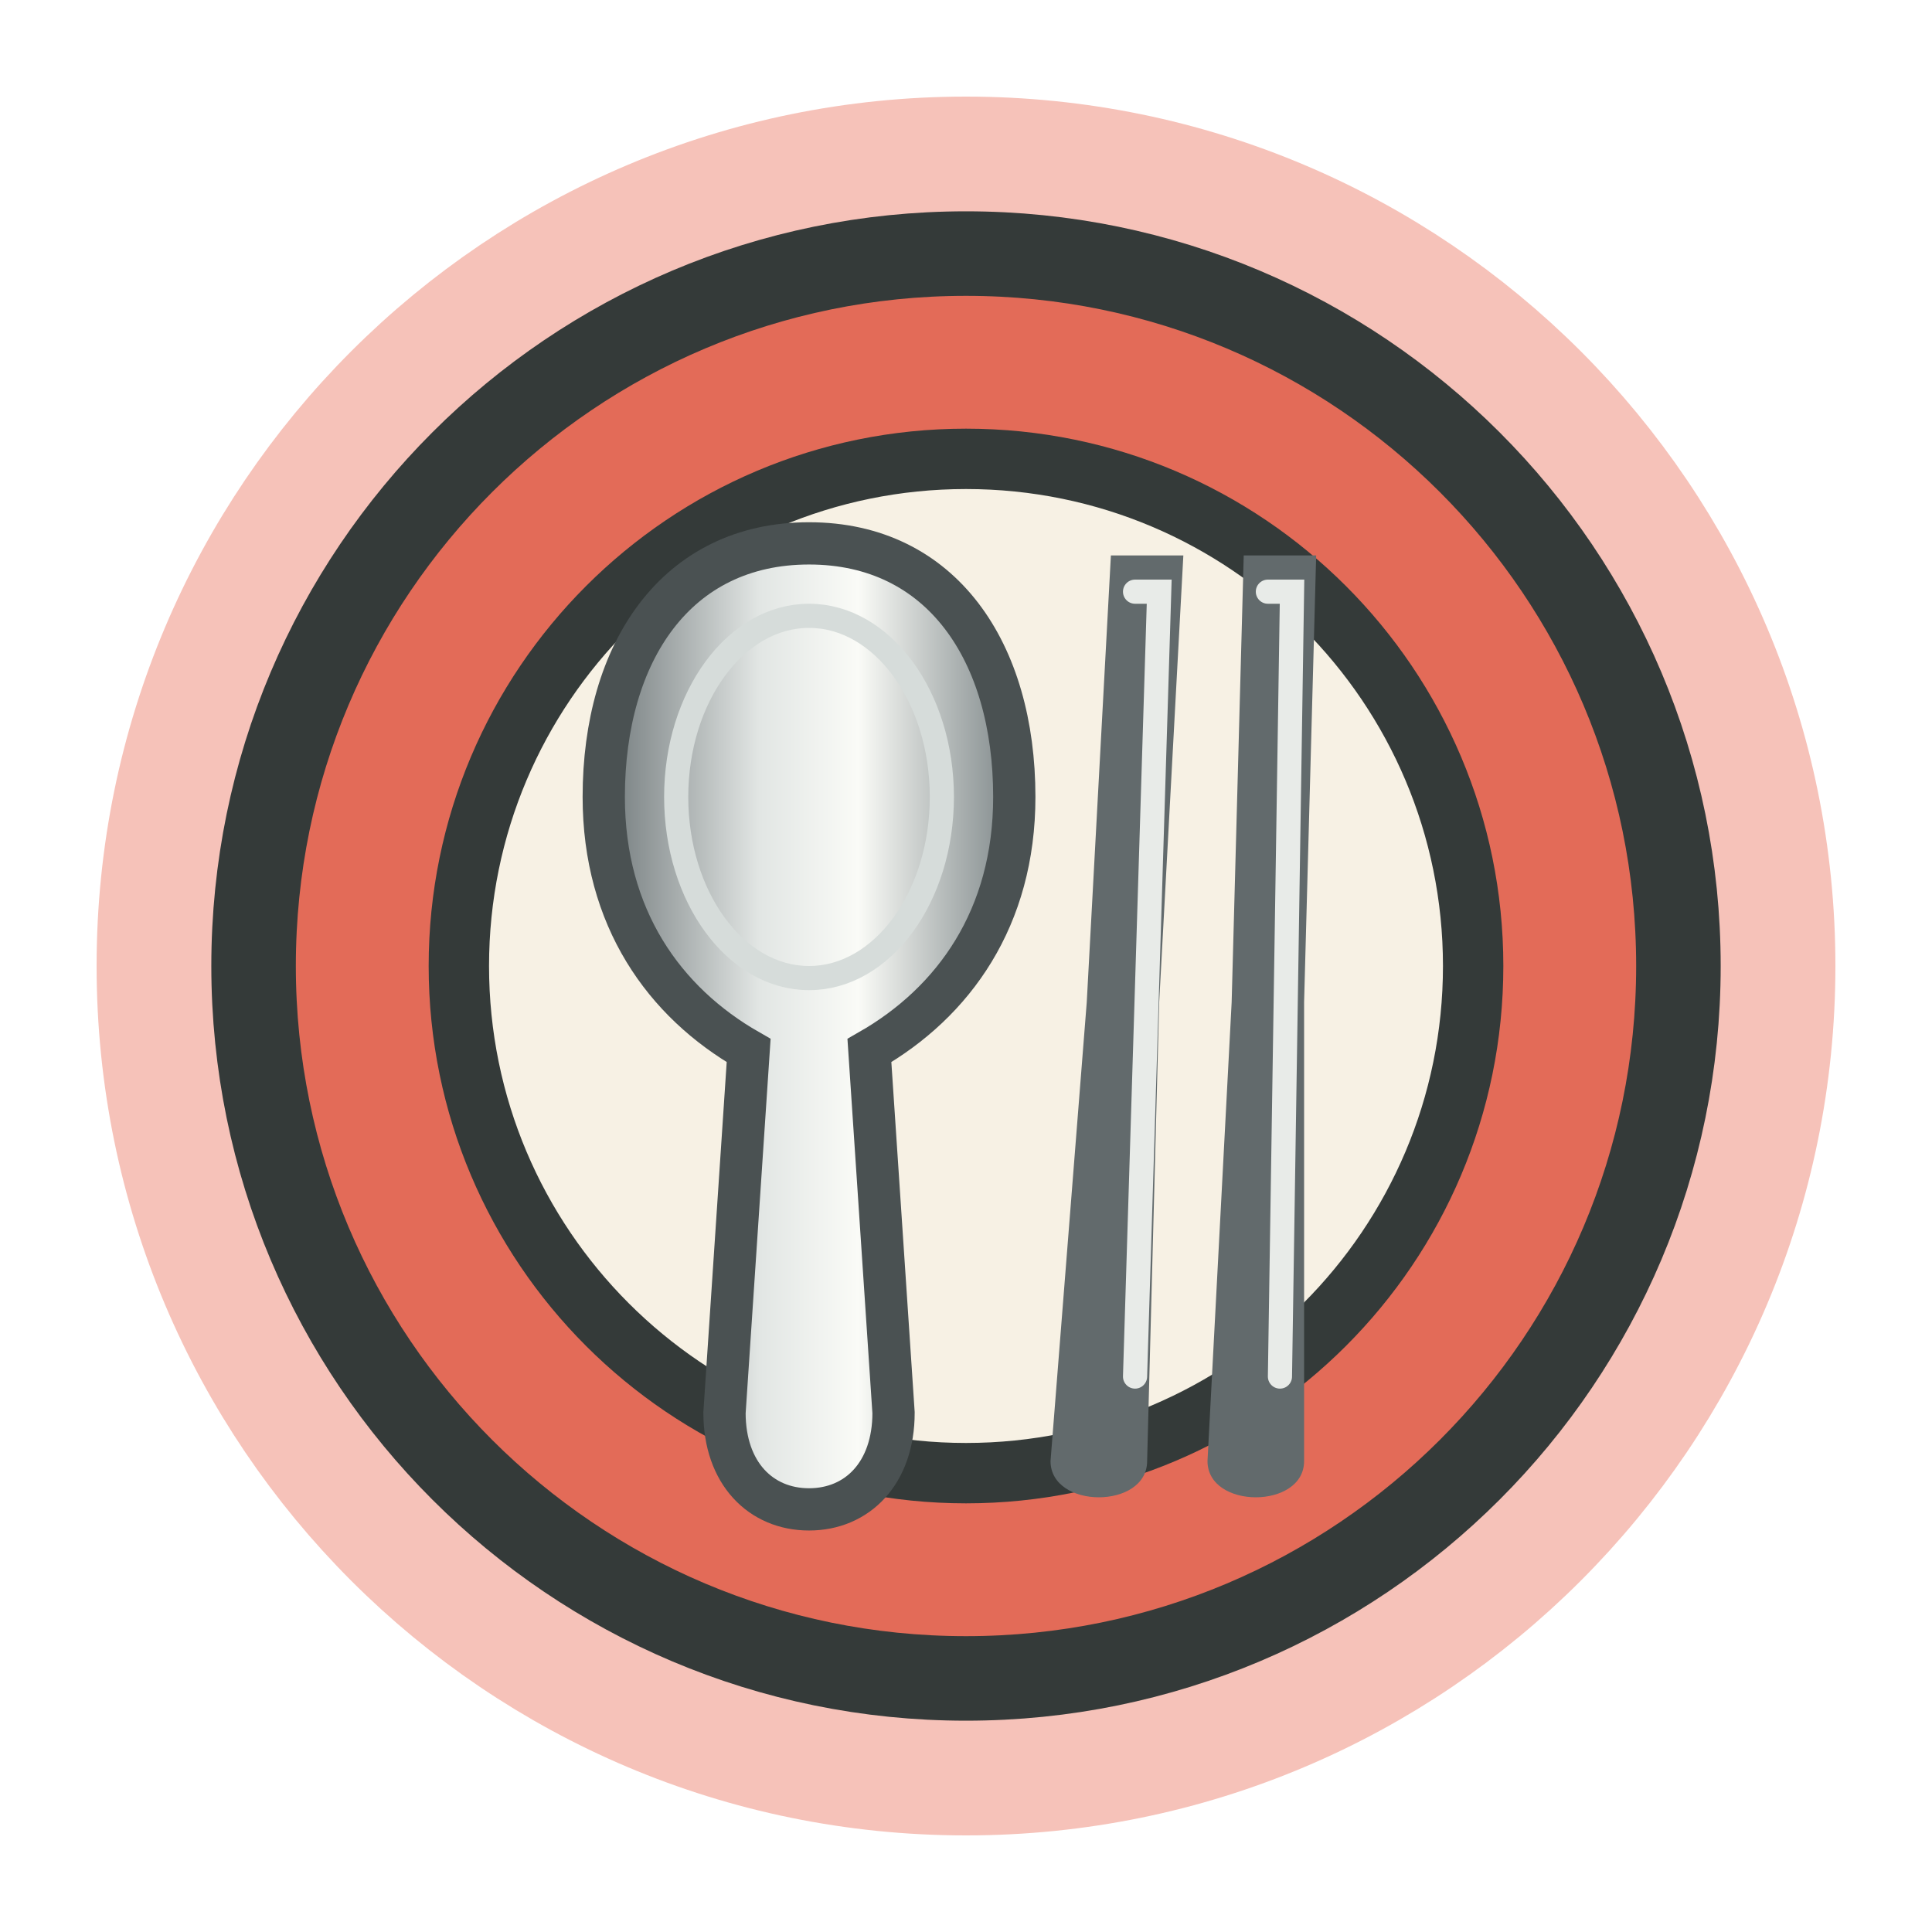
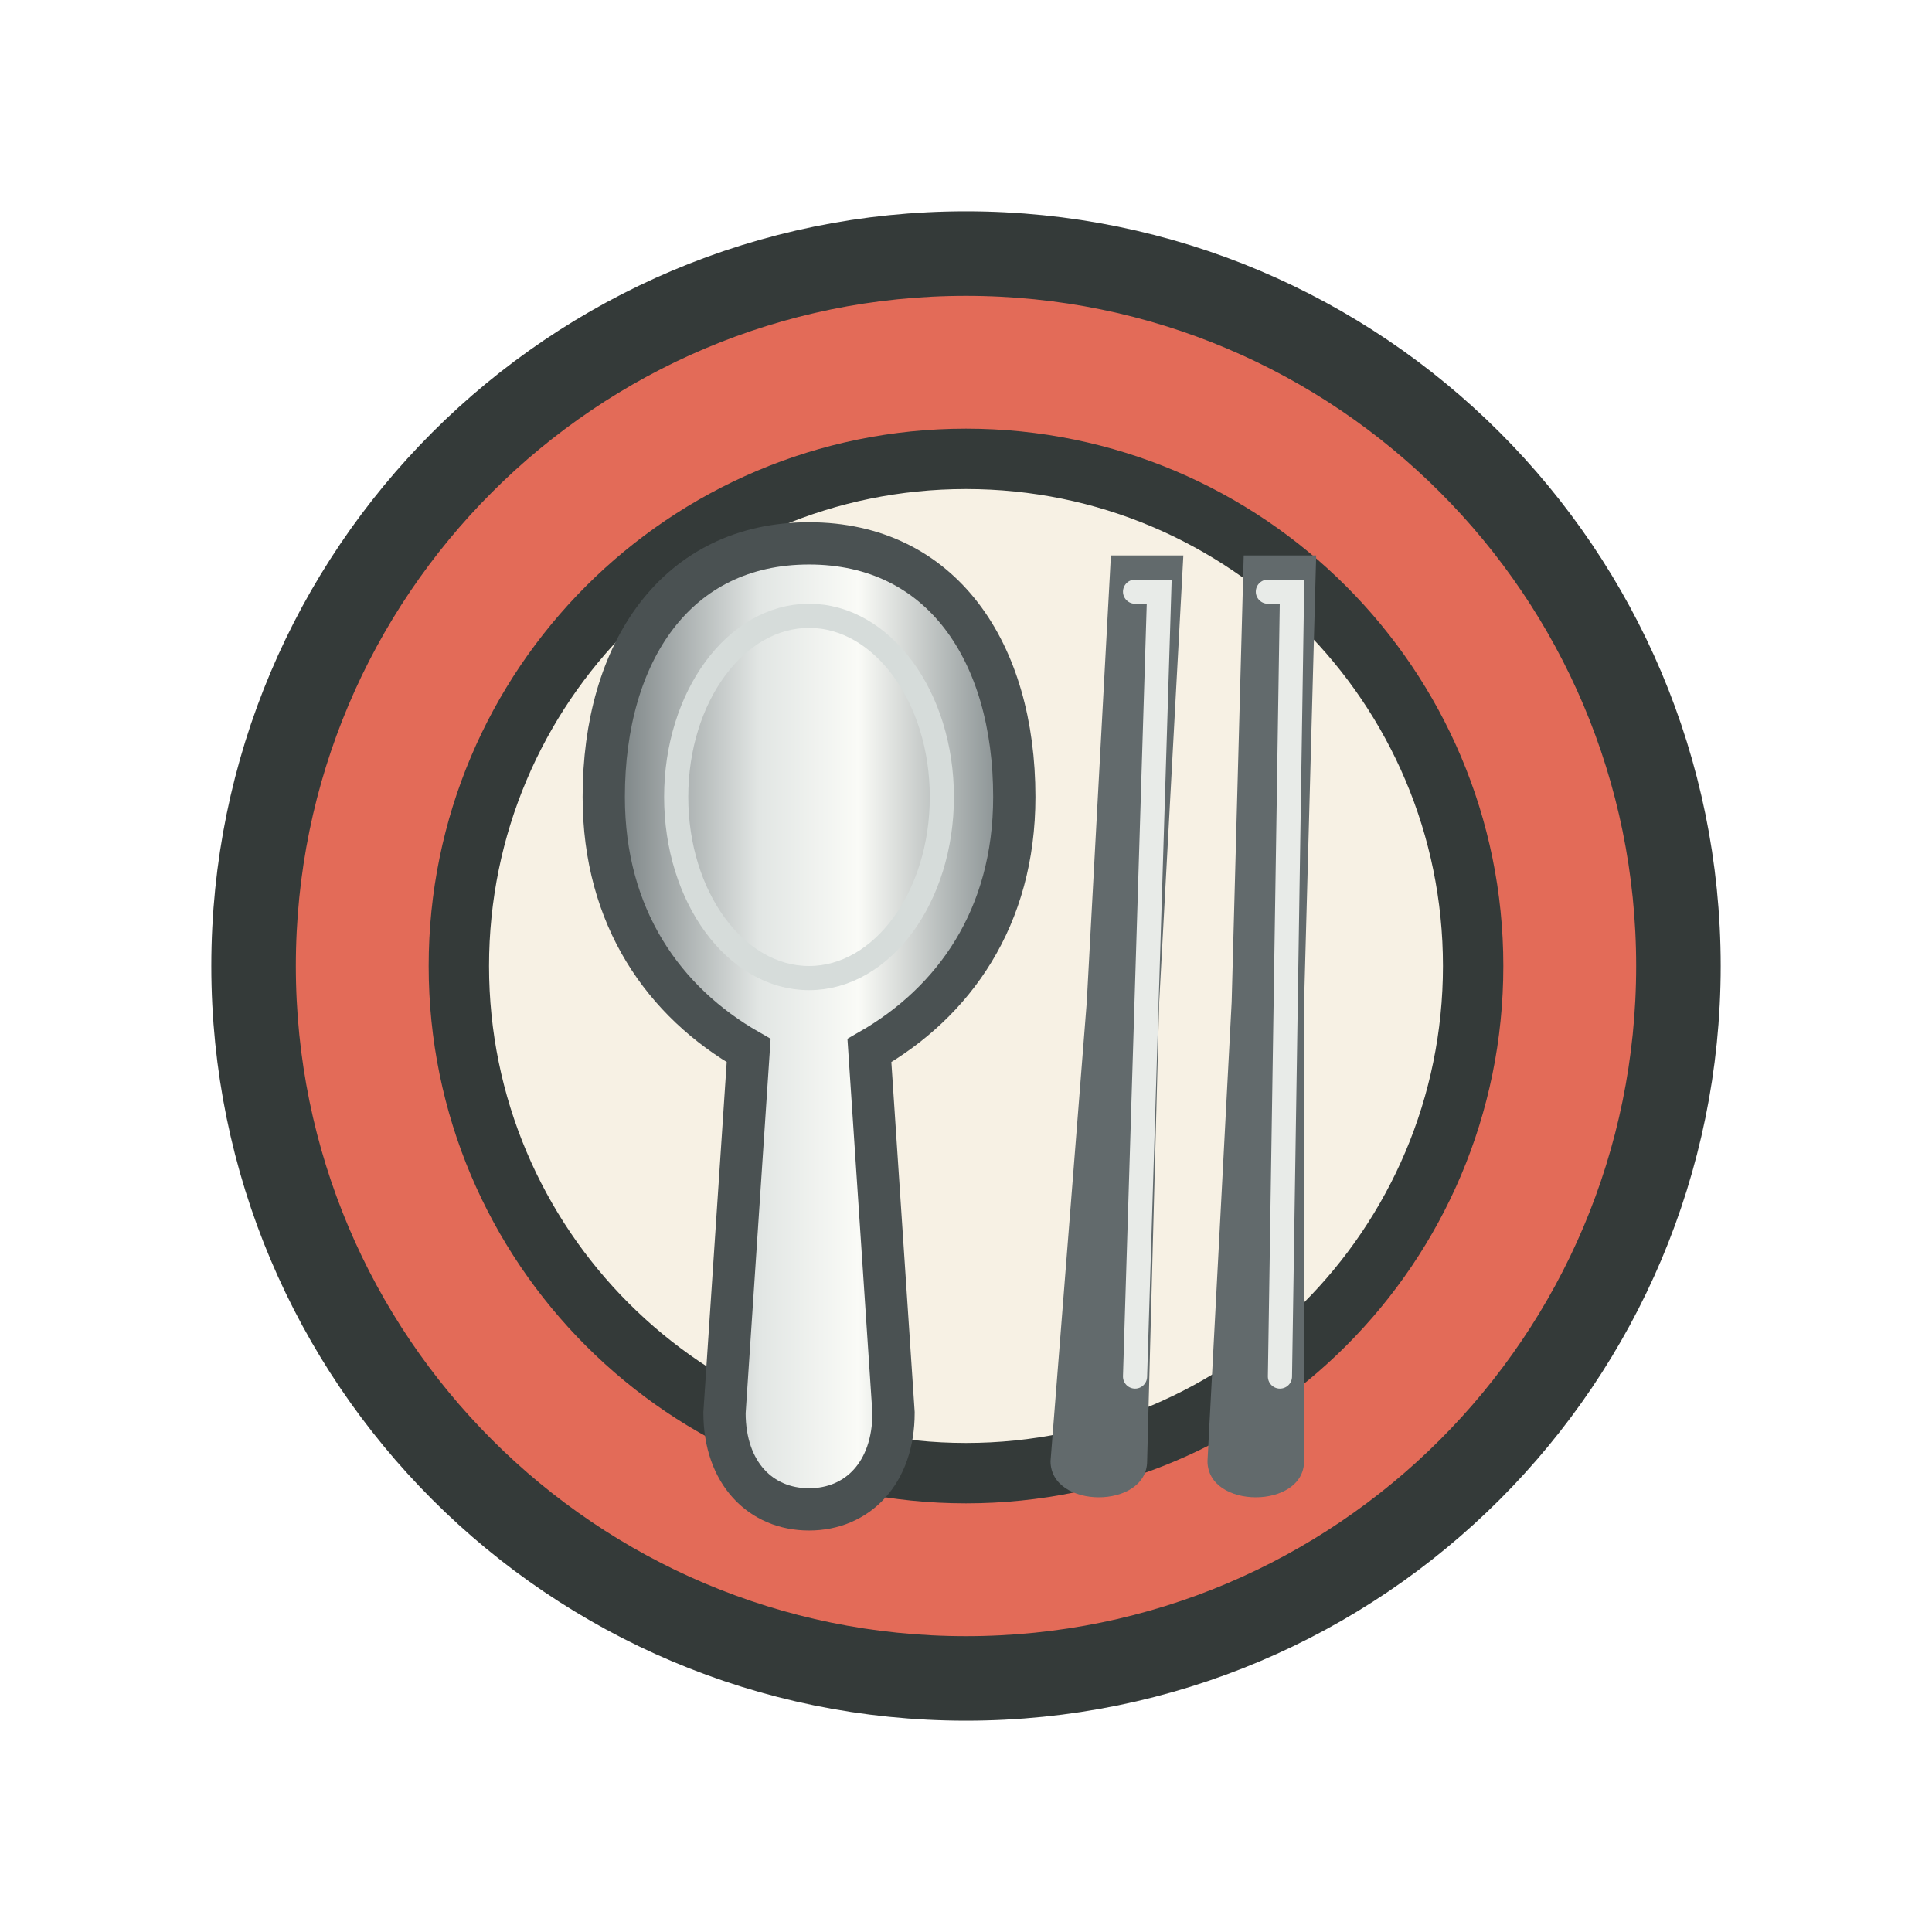
<svg xmlns="http://www.w3.org/2000/svg" width="160" height="160" viewBox="0 0 160 160">
  <defs>
    <linearGradient id="steel-final" x1="0" y1="0" x2="1" y2="0">
      <stop stop-color="#727A7C" />
      <stop offset=".38" stop-color="#E2E6E4" />
      <stop offset=".62" stop-color="#FAFBF7" />
      <stop offset="1" stop-color="#7E8789" />
    </linearGradient>
  </defs>
-   <circle cx="80" cy="80" r="66" fill="none" stroke="#F6C2B9" stroke-width="12" />
  <circle cx="80" cy="80" r="59" fill="#E36B58" stroke="#343A39" stroke-width="7" />
  <circle cx="80" cy="80" r="42" fill="#F7F1E4" stroke="#343A39" stroke-width="5" />
  <path d="M67 45c-11 0-17 9-17 21 0 10 5 17 12 21l-2 30c0 5 3 8 7 8s7-3 7-8l-2-30c7-4 12-11 12-21 0-12-6-21-17-21z" fill="url(#steel-final)" stroke="#4A5152" stroke-width="3.5" />
  <ellipse cx="67" cy="66" rx="11" ry="15" fill="none" stroke="#D6DCDA" stroke-width="2" />
  <path d="M92 46h6l-2 37-1 38c0 4-8 4-8 0l3-38z" fill="#626A6C" />
  <path d="M103 46h6l-1 37v38c0 4-8 4-8 0l2-38z" fill="#626A6C" />
  <path d="M94 49h2l-2 65" fill="none" stroke="#E8EBE8" stroke-width="2" stroke-linecap="round" />
  <path d="M105 49h2l-1 65" fill="none" stroke="#E8EBE8" stroke-width="2" stroke-linecap="round" />
</svg>
